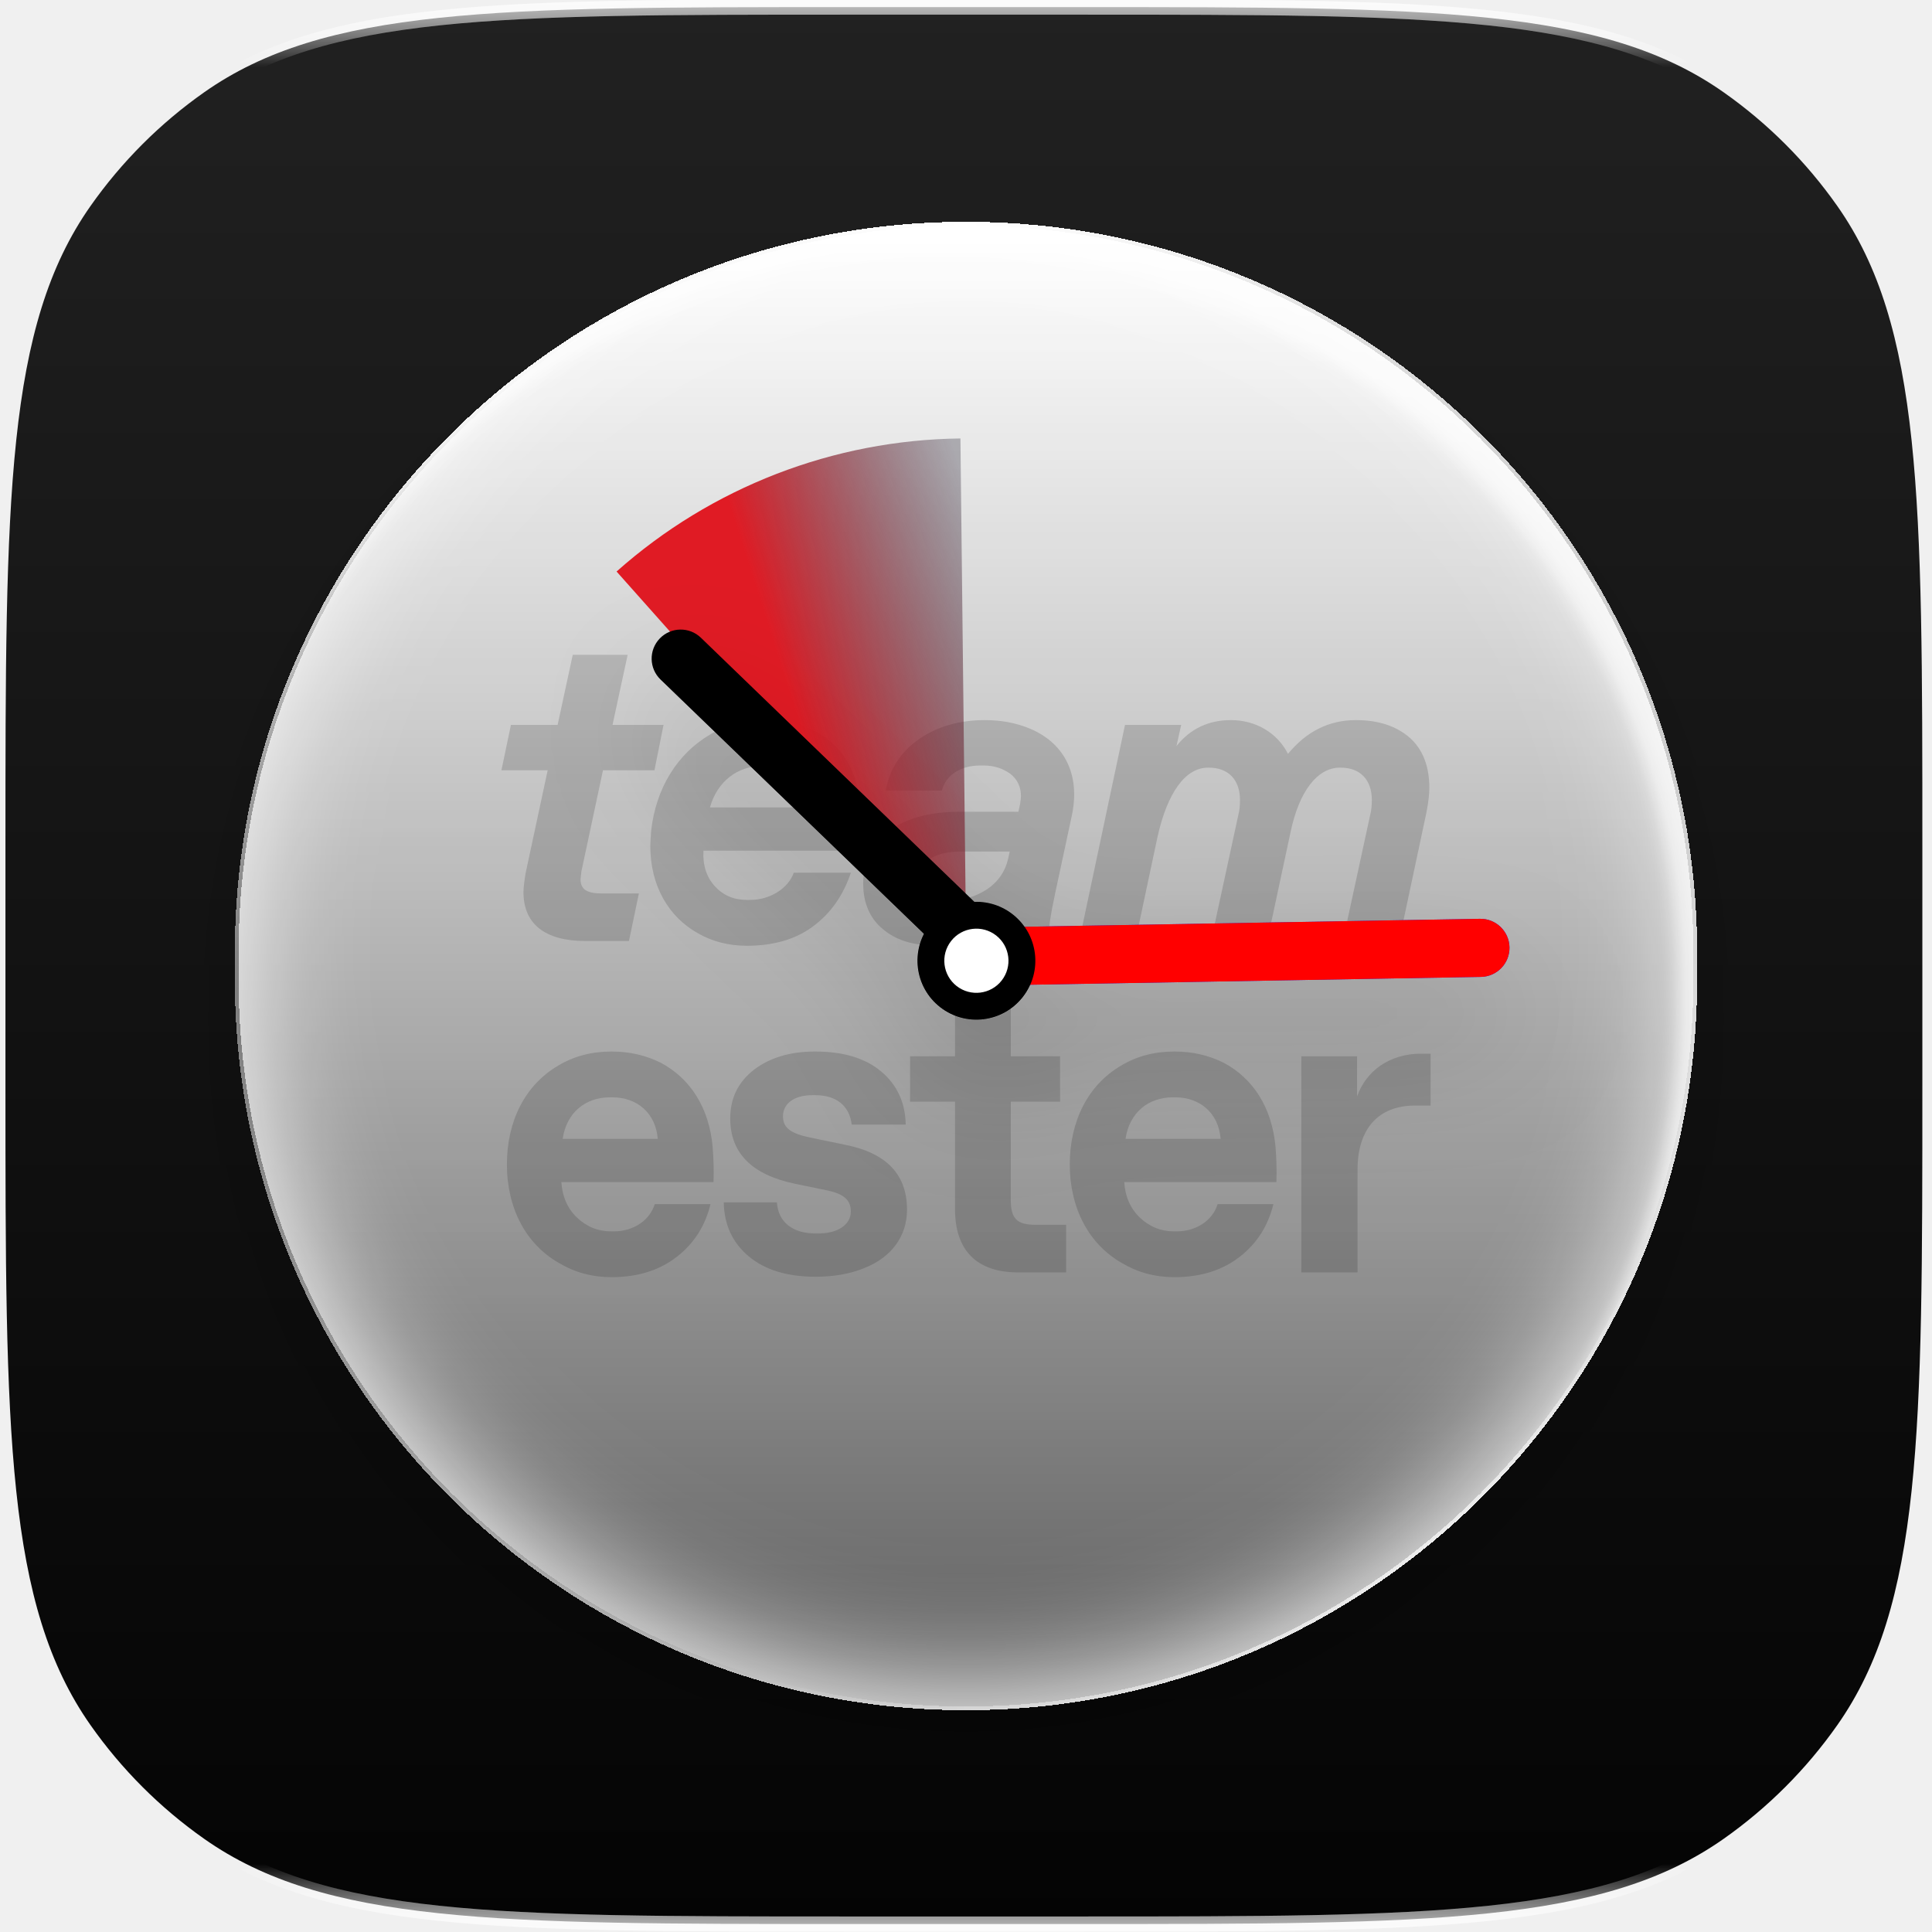
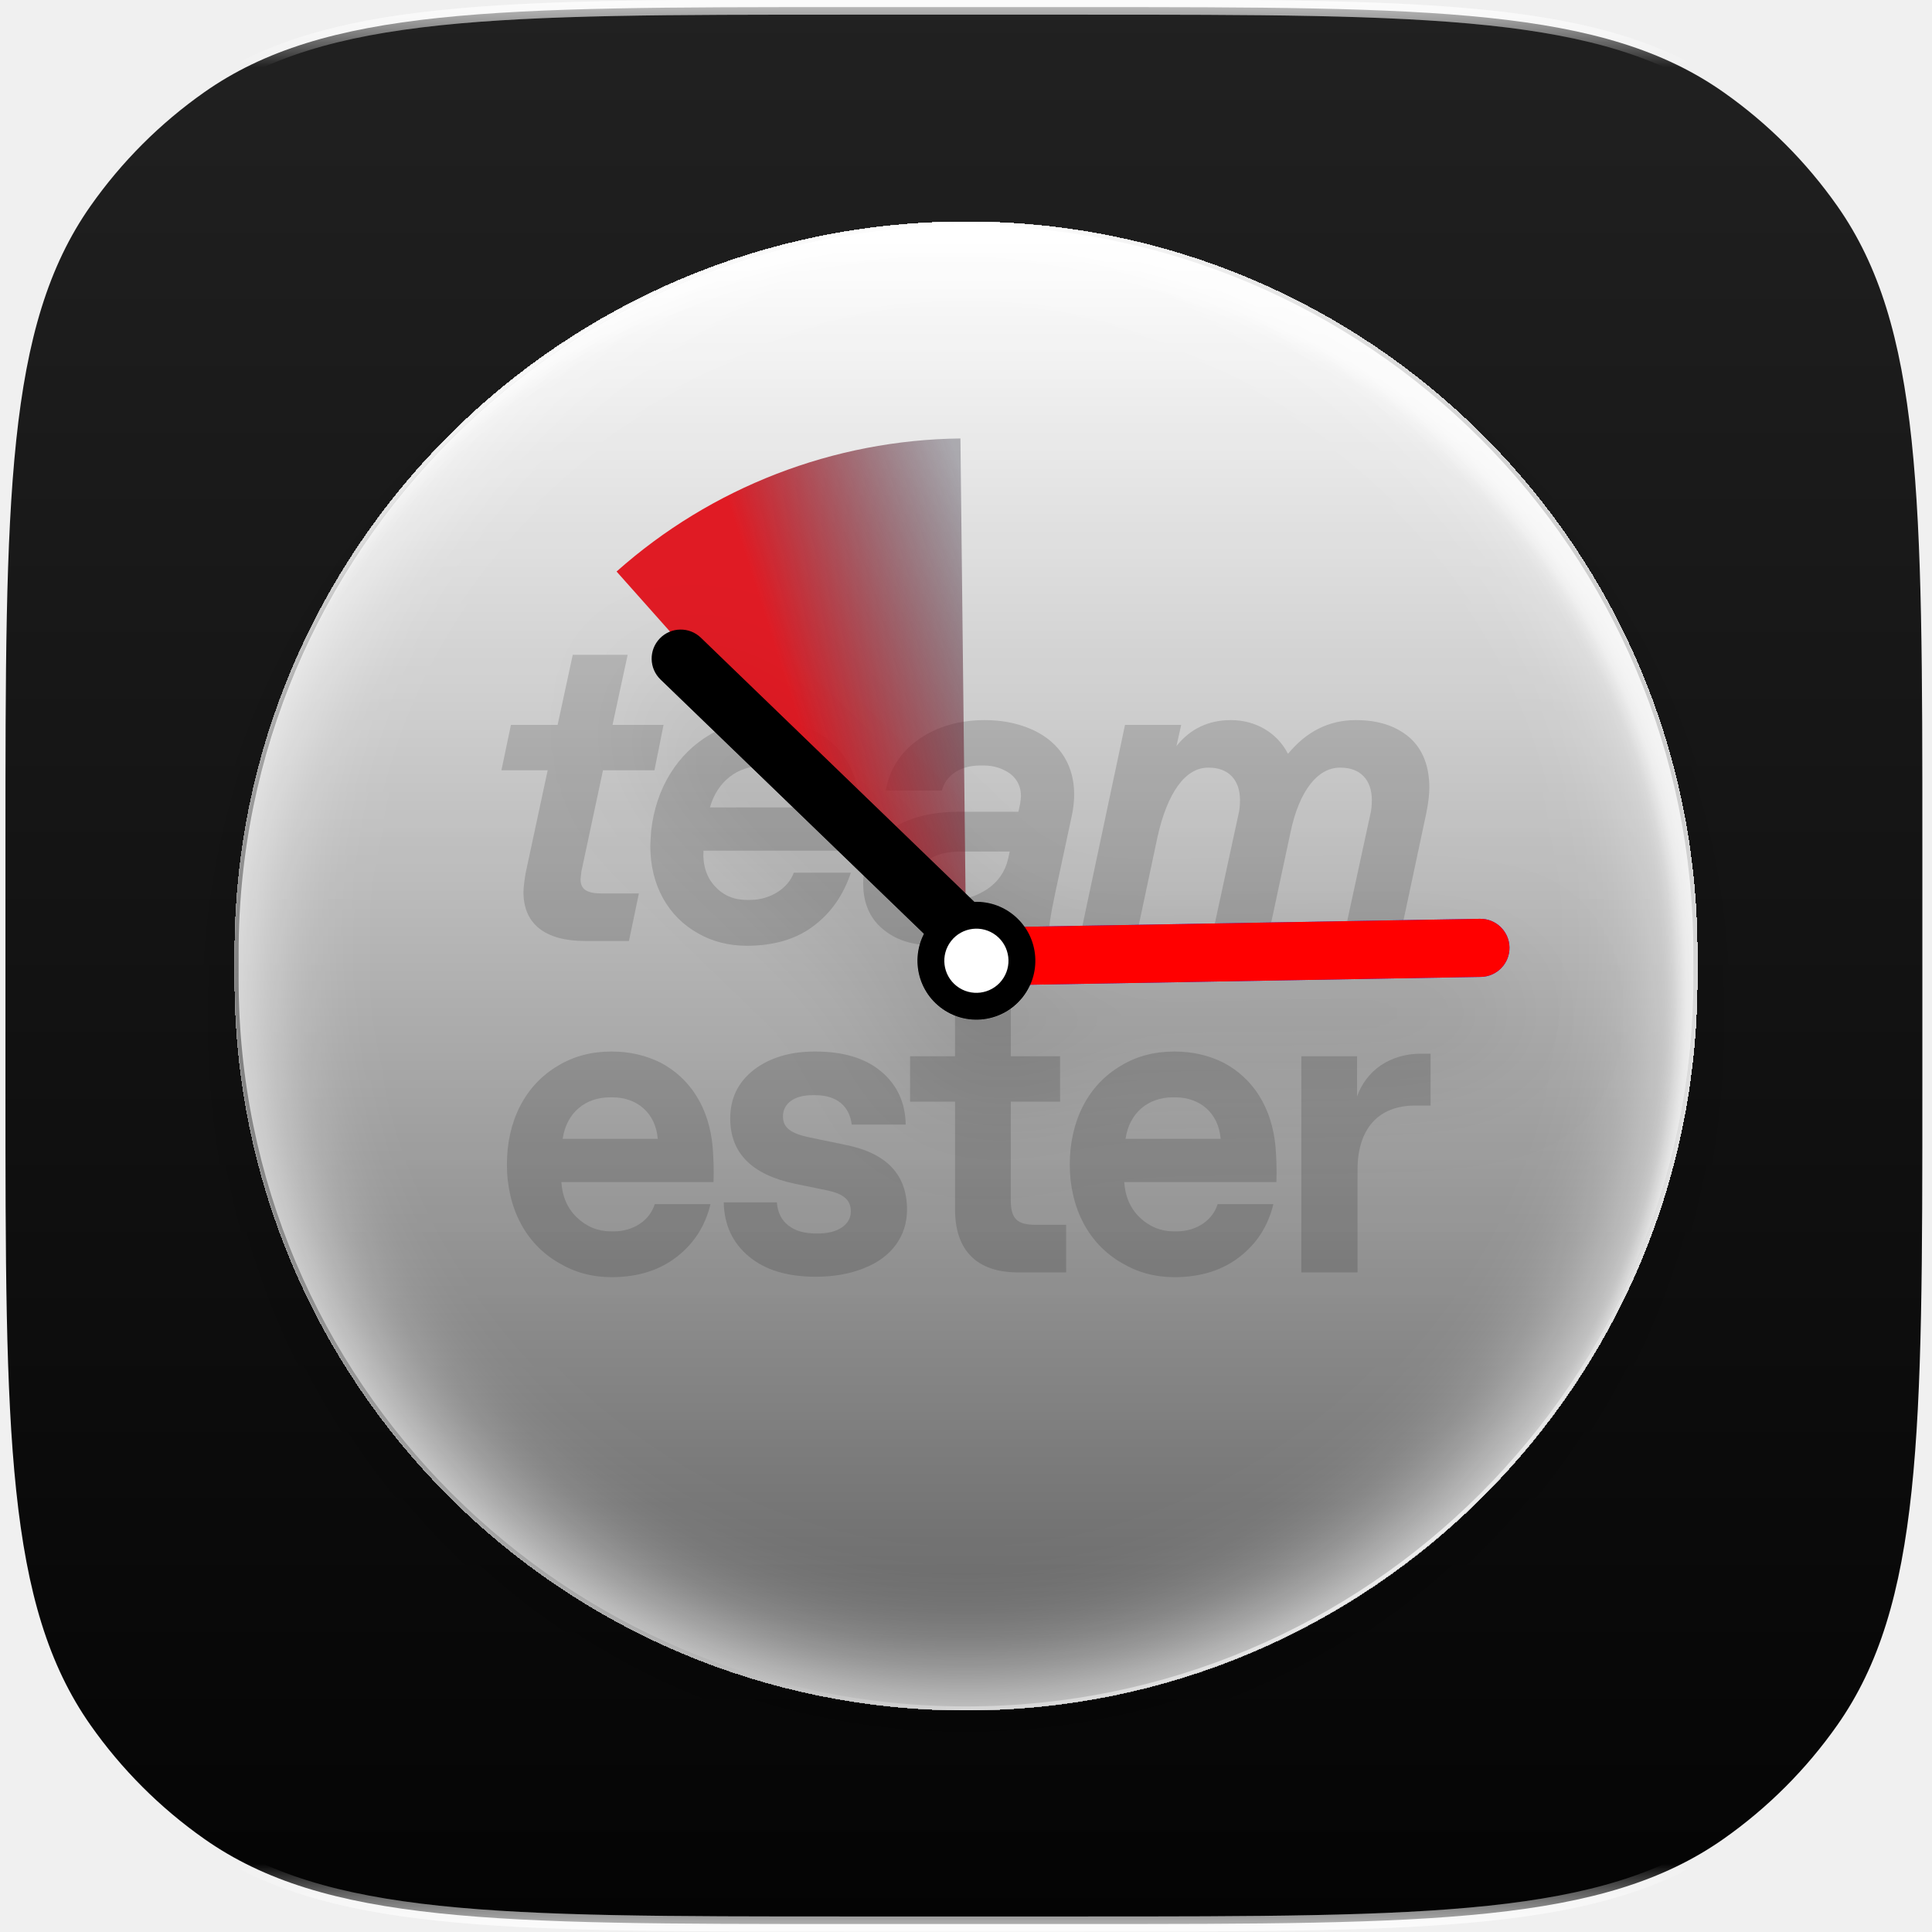
<svg xmlns="http://www.w3.org/2000/svg" width="512" height="512" viewBox="0 0 512 512" fill="none">
  <g clip-path="url(#clip0_597_469)">
    <path d="M223.726 1.884H287.165C333.251 1.884 367.66 1.887 394.627 4.737C421.558 7.584 440.837 13.253 456.746 24.434C468.461 32.667 478.662 42.868 486.896 54.583C498.076 70.492 503.746 89.771 506.593 116.702C509.443 143.669 509.445 178.078 509.445 224.164V287.604C509.445 333.69 509.443 368.098 506.593 395.065C503.746 421.997 498.076 441.276 486.896 457.185C478.662 468.9 468.461 479.1 456.746 487.334C440.837 498.515 421.558 504.185 394.627 507.031C367.66 509.882 333.251 509.884 287.165 509.884H223.726C177.639 509.884 143.231 509.882 116.264 507.031C89.332 504.185 70.053 498.515 54.145 487.334C42.429 479.1 32.229 468.9 23.995 457.185C12.814 441.276 7.146 421.997 4.299 395.065C1.448 368.098 1.445 333.69 1.445 287.604V224.164C1.445 178.078 1.448 143.669 4.299 116.702C7.146 89.771 12.814 70.492 23.995 54.583C32.229 42.868 42.429 32.667 54.145 24.434C70.053 13.253 89.332 7.584 116.264 4.737C143.231 1.887 177.639 1.884 223.726 1.884Z" fill="url(#paint0_linear_597_469)" />
    <path d="M223.726 1.884H287.165C333.251 1.884 367.66 1.887 394.627 4.737C421.558 7.584 440.837 13.253 456.746 24.434C468.461 32.667 478.662 42.868 486.896 54.583C498.076 70.492 503.746 89.771 506.593 116.702C509.443 143.669 509.445 178.078 509.445 224.164V287.604C509.445 333.69 509.443 368.098 506.593 395.065C503.746 421.997 498.076 441.276 486.896 457.185C478.662 468.9 468.461 479.1 456.746 487.334C440.837 498.515 421.558 504.185 394.627 507.031C367.66 509.882 333.251 509.884 287.165 509.884H223.726C177.639 509.884 143.231 509.882 116.264 507.031C89.332 504.185 70.053 498.515 54.145 487.334C42.429 479.1 32.229 468.9 23.995 457.185C12.814 441.276 7.146 421.997 4.299 395.065C1.448 368.098 1.445 333.69 1.445 287.604V224.164C1.445 178.078 1.448 143.669 4.299 116.702C7.146 89.771 12.814 70.492 23.995 54.583C32.229 42.868 42.429 32.667 54.145 24.434C70.053 13.253 89.332 7.584 116.264 4.737C143.231 1.887 177.639 1.884 223.726 1.884Z" stroke="url(#paint1_linear_597_469)" stroke-width="4" />
    <path d="M223.726 1.884H287.165C333.251 1.884 367.66 1.887 394.627 4.737C421.558 7.584 440.837 13.253 456.746 24.434C468.461 32.667 478.662 42.868 486.896 54.583C498.076 70.492 503.746 89.771 506.593 116.702C509.443 143.669 509.445 178.078 509.445 224.164V287.604C509.445 333.69 509.443 368.098 506.593 395.065C503.746 421.997 498.076 441.276 486.896 457.185C478.662 468.9 468.461 479.1 456.746 487.334C440.837 498.515 421.558 504.185 394.627 507.031C367.66 509.882 333.251 509.884 287.165 509.884H223.726C177.639 509.884 143.231 509.882 116.264 507.031C89.332 504.185 70.053 498.515 54.145 487.334C42.429 479.1 32.229 468.9 23.995 457.185C12.814 441.276 7.146 421.997 4.299 395.065C1.448 368.098 1.445 333.69 1.445 287.604V224.164C1.445 178.078 1.448 143.669 4.299 116.702C7.146 89.771 12.814 70.492 23.995 54.583C32.229 42.868 42.429 32.667 54.145 24.434C70.053 13.253 89.332 7.584 116.264 4.737C143.231 1.887 177.639 1.884 223.726 1.884Z" stroke="url(#paint2_linear_597_469)" stroke-width="4" />
    <path d="M223.726 1.884H287.165C333.251 1.884 367.66 1.887 394.627 4.737C421.558 7.584 440.837 13.253 456.746 24.434C468.461 32.667 478.662 42.868 486.896 54.583C498.076 70.492 503.746 89.771 506.593 116.702C509.443 143.669 509.445 178.078 509.445 224.164V287.604C509.445 333.69 509.443 368.098 506.593 395.065C503.746 421.997 498.076 441.276 486.896 457.185C478.662 468.9 468.461 479.1 456.746 487.334C440.837 498.515 421.558 504.185 394.627 507.031C367.66 509.882 333.251 509.884 287.165 509.884H223.726C177.639 509.884 143.231 509.882 116.264 507.031C89.332 504.185 70.053 498.515 54.145 487.334C42.429 479.1 32.229 468.9 23.995 457.185C12.814 441.276 7.146 421.997 4.299 395.065C1.448 368.098 1.445 333.69 1.445 287.604V224.164C1.445 178.078 1.448 143.669 4.299 116.702C7.146 89.771 12.814 70.492 23.995 54.583C32.229 42.868 42.429 32.667 54.145 24.434C70.053 13.253 89.332 7.584 116.264 4.737C143.231 1.887 177.639 1.884 223.726 1.884Z" stroke="url(#paint3_linear_597_469)" stroke-width="4" />
    <path d="M223.726 1.884H287.165C333.251 1.884 367.66 1.887 394.627 4.737C421.558 7.584 440.837 13.253 456.746 24.434C468.461 32.667 478.662 42.868 486.896 54.583C498.076 70.492 503.746 89.771 506.593 116.702C509.443 143.669 509.445 178.078 509.445 224.164V287.604C509.445 333.69 509.443 368.098 506.593 395.065C503.746 421.997 498.076 441.276 486.896 457.185C478.662 468.9 468.461 479.1 456.746 487.334C440.837 498.515 421.558 504.185 394.627 507.031C367.66 509.882 333.251 509.884 287.165 509.884H223.726C177.639 509.884 143.231 509.882 116.264 507.031C89.332 504.185 70.053 498.515 54.145 487.334C42.429 479.1 32.229 468.9 23.995 457.185C12.814 441.276 7.146 421.997 4.299 395.065C1.448 368.098 1.445 333.69 1.445 287.604V224.164C1.445 178.078 1.448 143.669 4.299 116.702C7.146 89.771 12.814 70.492 23.995 54.583C32.229 42.868 42.429 32.667 54.145 24.434C70.053 13.253 89.332 7.584 116.264 4.737C143.231 1.887 177.639 1.884 223.726 1.884Z" stroke="url(#paint4_linear_597_469)" stroke-width="4" />
    <path d="M262.461 255.695C262.461 259.219 259.61 262.07 256.086 262.07C252.575 262.07 249.711 259.219 249.711 255.695C249.711 252.172 252.575 249.32 256.086 249.32C259.61 249.32 262.461 252.172 262.461 255.695Z" fill="#DEDDDA" />
    <g filter="url(#filter0_dii_597_469)">
-       <path d="M255.998 58.772C363.019 58.772 449.766 145.519 449.766 252.54V259.46C449.766 366.481 363.019 453.228 255.998 453.228C148.977 453.228 62.23 366.481 62.23 259.46V252.54C62.23 145.519 148.977 58.772 255.998 58.772Z" fill="url(#paint5_linear_597_469)" shape-rendering="crispEdges" />
-       <path d="M255.998 59.272C362.743 59.272 449.266 145.795 449.267 252.54V259.46C449.266 366.205 362.743 452.728 255.998 452.728C149.253 452.728 62.731 366.205 62.73 259.46V252.54C62.731 145.795 149.253 59.272 255.998 59.272Z" stroke="url(#paint6_linear_597_469)" shape-rendering="crispEdges" />
-       <path d="M255.998 59.272C362.743 59.272 449.266 145.795 449.267 252.54V259.46C449.266 366.205 362.743 452.728 255.998 452.728C149.253 452.728 62.731 366.205 62.73 259.46V252.54C62.731 145.795 149.253 59.272 255.998 59.272Z" stroke="url(#paint7_linear_597_469)" shape-rendering="crispEdges" />
-       <path d="M255.998 59.272C362.743 59.272 449.266 145.795 449.267 252.54V259.46C449.266 366.205 362.743 452.728 255.998 452.728C149.253 452.728 62.731 366.205 62.73 259.46V252.54C62.731 145.795 149.253 59.272 255.998 59.272Z" stroke="url(#paint8_radial_597_469)" shape-rendering="crispEdges" />
-       <path d="M255.998 59.272C362.743 59.272 449.266 145.795 449.267 252.54V259.46C449.266 366.205 362.743 452.728 255.998 452.728C149.253 452.728 62.731 366.205 62.73 259.46V252.54C62.731 145.795 149.253 59.272 255.998 59.272Z" stroke="url(#paint9_radial_597_469)" shape-rendering="crispEdges" />
+       <path d="M255.998 58.772C363.019 58.772 449.766 145.519 449.766 252.54V259.46C449.766 366.481 363.019 453.228 255.998 453.228C148.977 453.228 62.23 366.481 62.23 259.46V252.54C62.23 145.519 148.977 58.772 255.998 58.772Z" fill="url(#paint5_linear_597_469)" shape-rendering="geometricPrecision" />
+       <path d="M255.998 59.272C362.743 59.272 449.266 145.795 449.267 252.54V259.46C449.266 366.205 362.743 452.728 255.998 452.728C149.253 452.728 62.731 366.205 62.73 259.46V252.54C62.731 145.795 149.253 59.272 255.998 59.272Z" stroke="url(#paint6_linear_597_469)" shape-rendering="geometricPrecision" />
+       <path d="M255.998 59.272C362.743 59.272 449.266 145.795 449.267 252.54V259.46C449.266 366.205 362.743 452.728 255.998 452.728C149.253 452.728 62.731 366.205 62.73 259.46V252.54C62.731 145.795 149.253 59.272 255.998 59.272Z" stroke="url(#paint7_linear_597_469)" shape-rendering="geometricPrecision" />
+       <path d="M255.998 59.272C362.743 59.272 449.266 145.795 449.267 252.54V259.46C449.266 366.205 362.743 452.728 255.998 452.728C149.253 452.728 62.731 366.205 62.73 259.46V252.54C62.731 145.795 149.253 59.272 255.998 59.272Z" stroke="url(#paint8_radial_597_469)" shape-rendering="geometricPrecision" />
+       <path d="M255.998 59.272C362.743 59.272 449.266 145.795 449.267 252.54V259.46C449.266 366.205 362.743 452.728 255.998 452.728C149.253 452.728 62.731 366.205 62.73 259.46V252.54C62.731 145.795 149.253 59.272 255.998 59.272Z" stroke="url(#paint9_radial_597_469)" shape-rendering="geometricPrecision" />
    </g>
    <path d="M138.725 236.43C138.725 235.17 138.954 233.452 139.298 231.39L145.14 204.126H132.883L135.403 192.097H147.775L151.785 173.539H166.333L162.324 192.097H175.841L173.436 204.126H159.803L154.076 230.932C153.961 231.619 153.961 232.306 153.847 232.994C153.847 235.628 155.45 236.774 159.46 236.774H169.312L166.677 249.375H155.107C144.224 249.375 138.725 244.678 138.725 236.43Z" fill="black" fill-opacity="0.15" />
    <path d="M172.335 224.173C172.335 223.371 172.449 221.996 172.564 220.163C173.824 208.822 179.552 199.658 188.258 194.617C192.497 192.097 197.308 190.837 202.463 190.837C213.804 190.837 221.594 195.648 225.374 203.324C228.238 209.51 228.811 216.727 227.207 225.433H186.425C186.196 229.213 187.227 232.421 189.404 234.826C191.58 237.232 194.444 238.492 197.995 238.492H198.683C204.181 238.492 208.878 235.399 210.367 231.275H225.489C223.541 237.118 220.334 241.814 215.637 245.366C210.94 248.917 205.098 250.635 197.881 250.635C193.069 250.635 188.716 249.49 184.936 247.313C177.146 242.96 172.335 234.712 172.335 224.173ZM202.692 202.98H202.005C195.59 202.98 190.091 206.989 188.144 213.977H213.346C213.46 207.104 209.222 202.98 202.692 202.98Z" fill="black" fill-opacity="0.15" />
    <path d="M228.756 234.139C228.756 227.953 231.162 223.256 235.859 219.934C240.556 216.727 246.742 215.123 254.188 215.123H269.882L270.34 213.061C270.455 212.144 270.569 211.457 270.569 210.999C270.569 208.593 269.653 206.531 267.705 205.042C265.758 203.667 263.467 202.865 260.717 202.865H259.686C254.646 202.865 250.636 205.386 249.605 209.51H234.713C235.744 203.896 238.608 199.314 243.534 195.877C248.345 192.555 254.188 190.837 260.947 190.837C265.185 190.837 269.08 191.524 272.746 193.014C281.452 196.565 286.607 204.584 283.972 216.498L279.619 236.774C278.359 242.616 277.786 246.74 277.786 249.375H263.467C263.467 247.428 263.581 245.595 263.925 243.762C259.572 248.23 253.959 250.521 247.2 250.521C241.701 250.521 237.233 249.031 233.911 246.168C230.475 243.304 228.756 239.294 228.756 234.139ZM267.133 227.724L267.591 225.662H254.646C247.887 225.662 243.305 228.297 243.305 233.337C243.305 236.545 246.054 238.607 250.98 238.607H251.782C255.333 238.607 258.655 237.576 261.634 235.628C264.498 233.681 266.331 231.046 267.133 227.724Z" fill="black" fill-opacity="0.15" />
    <path d="M298.141 192.097H313.034L311.774 197.71C315.439 193.128 320.251 190.837 326.208 190.837C332.737 190.837 338.465 194.159 341.329 199.772C346.255 193.815 352.212 190.837 359.314 190.837C365.386 190.837 370.083 192.441 373.634 195.534C377.07 198.627 378.789 203.094 378.789 208.708C378.789 210.426 378.56 212.603 377.987 215.467L370.77 249.375H355.878L363.095 216.039C363.438 214.779 363.553 213.405 363.553 212.03C363.553 206.646 360.46 203.438 355.305 203.438H355.076C349.233 203.438 344.307 209.51 342.016 220.507L335.83 249.375H320.938L328.155 216.039C328.499 214.779 328.613 213.405 328.613 212.03C328.613 206.646 325.52 203.438 320.365 203.438H320.136C314.179 203.438 309.368 209.968 306.733 221.882L300.891 249.375H285.998L298.141 192.097Z" fill="black" fill-opacity="0.15" />
    <path d="M134.335 308.562C134.335 296.992 139.261 287.484 147.852 282.444C151.977 279.923 156.788 278.663 162.057 278.663C166.869 278.663 171.222 279.694 175.117 281.642C182.907 285.766 187.947 293.556 188.864 303.98C189.093 306.844 189.207 309.937 189.093 313.259H148.769C148.998 317.039 150.373 320.247 152.893 322.653C155.413 325.058 158.392 326.319 161.943 326.319H162.63C168.129 326.319 172.253 323.225 173.513 319.101H188.291C186.916 324.829 183.938 329.526 179.355 333.077C174.773 336.629 169.045 338.461 162.057 338.461C156.902 338.461 152.32 337.201 148.082 334.681C139.49 329.755 134.335 320.362 134.335 308.562ZM162.287 290.806H161.599C155.184 290.806 150.144 294.816 149.113 301.804H174.315C173.742 294.93 168.816 290.806 162.287 290.806Z" fill="black" fill-opacity="0.15" />
    <path d="M191.801 318.643H205.891C206.235 324.027 210.244 326.891 216.201 326.891H216.889C221.929 326.891 225.48 324.6 225.48 321.049C225.48 317.956 223.533 316.352 219.065 315.436L210.703 313.717C199.247 311.312 193.519 305.584 193.519 296.419C193.519 291.035 195.581 286.797 199.82 283.475C204.058 280.267 209.442 278.663 215.972 278.663C223.418 278.663 229.261 280.382 233.499 283.933C237.738 287.484 239.914 292.181 240.029 298.023H225.709C225.137 293.097 221.7 290.233 216.087 290.233H215.285C210.359 290.233 207.495 292.525 207.495 295.847C207.495 298.94 209.672 300.429 214.712 301.46L224.106 303.407C234.988 305.584 240.373 311.312 240.373 320.591C240.373 327.464 236.363 333.192 229.031 336.056C225.366 337.545 221.127 338.347 216.201 338.347C208.526 338.347 202.684 336.514 198.445 332.963C194.206 329.412 191.915 324.715 191.801 318.643Z" fill="black" fill-opacity="0.15" />
    <path d="M253.094 320.476V291.952H241.18V279.923H253.094V261.365H267.871V279.923H280.931V291.952H267.871V317.956C267.871 322.996 269.475 324.6 274.63 324.6H282.534V337.201H269.819C258.821 337.201 253.094 331.359 253.094 320.476Z" fill="black" fill-opacity="0.15" />
    <path d="M283.504 308.562C283.504 296.992 288.43 287.484 297.021 282.444C301.145 279.923 305.957 278.663 311.226 278.663C316.038 278.663 320.391 279.694 324.286 281.642C332.075 285.766 337.116 293.556 338.032 303.98C338.261 306.844 338.376 309.937 338.261 313.259H297.938C298.167 317.039 299.542 320.247 302.062 322.653C304.582 325.058 307.56 326.319 311.112 326.319H311.799C317.298 326.319 321.422 323.225 322.682 319.101H337.46C336.085 324.829 333.106 329.526 328.524 333.077C323.942 336.629 318.214 338.461 311.226 338.461C306.071 338.461 301.489 337.201 297.25 334.681C288.659 329.755 283.504 320.362 283.504 308.562ZM311.455 290.806H310.768C304.353 290.806 299.312 294.816 298.281 301.804H323.484C322.911 294.93 317.985 290.806 311.455 290.806Z" fill="black" fill-opacity="0.15" />
    <path d="M344.865 279.923H359.642V290.577C362.048 283.704 368.349 279.236 376.597 279.236H379.117V292.983H374.993C365.255 292.983 359.757 299.169 359.757 310.052V337.201H344.865V279.923Z" fill="black" fill-opacity="0.15" />
    <path d="M163.398 151.459C188.525 129.104 220.896 116.588 254.524 116.196L256.092 255.669L163.398 151.459Z" fill="url(#paint10_linear_597_469)" />
    <g filter="url(#filter1_d_597_469)">
      <rect x="399.898" y="243.359" width="15.404" height="140.289" rx="7.702" transform="rotate(89 399.898 243.359)" fill="#003AFF" />
      <rect x="399.898" y="243.359" width="15.404" height="140.289" rx="7.702" transform="rotate(89 399.898 243.359)" fill="url(#paint11_linear_597_469)" />
      <rect x="169.504" y="174.733" width="15.404" height="116.417" rx="7.702" transform="rotate(-46 169.504 174.733)" fill="black" />
      <circle cx="258.752" cy="254.608" r="15.626" transform="rotate(38 258.752 254.608)" fill="black" />
      <circle cx="258.755" cy="254.609" r="8.503" transform="rotate(38 258.755 254.609)" fill="white" />
    </g>
  </g>
  <defs>
    <filter id="filter0_dii_597_469" x="35.13" y="45.672" width="441.735" height="448.656" filterUnits="userSpaceOnUse" color-interpolation-filters="sRGB">
      <feFlood flood-opacity="0" result="BackgroundImageFix" />
      <feColorMatrix in="SourceAlpha" type="matrix" values="0 0 0 0 0 0 0 0 0 0 0 0 0 0 0 0 0 0 127 0" result="hardAlpha" />
      <feOffset dy="14" />
      <feGaussianBlur stdDeviation="13.55" />
      <feComposite in2="hardAlpha" operator="out" />
      <feColorMatrix type="matrix" values="0 0 0 0 0 0 0 0 0 0 0 0 0 0 0 0 0 0 0.1 0" />
      <feBlend mode="normal" in2="BackgroundImageFix" result="effect1_dropShadow_597_469" />
      <feBlend mode="normal" in="SourceGraphic" in2="effect1_dropShadow_597_469" result="shape" />
      <feColorMatrix in="SourceAlpha" type="matrix" values="0 0 0 0 0 0 0 0 0 0 0 0 0 0 0 0 0 0 127 0" result="hardAlpha" />
      <feOffset dy="-4" />
      <feGaussianBlur stdDeviation="16.2" />
      <feComposite in2="hardAlpha" operator="arithmetic" k2="-1" k3="1" />
      <feColorMatrix type="matrix" values="0 0 0 0 1 0 0 0 0 1 0 0 0 0 1 0 0 0 1 0" />
      <feBlend mode="normal" in2="shape" result="effect2_innerShadow_597_469" />
      <feColorMatrix in="SourceAlpha" type="matrix" values="0 0 0 0 0 0 0 0 0 0 0 0 0 0 0 0 0 0 127 0" result="hardAlpha" />
      <feOffset dx="-5" dy="8" />
      <feGaussianBlur stdDeviation="1.95" />
      <feComposite in2="hardAlpha" operator="arithmetic" k2="-1" k3="1" />
      <feColorMatrix type="matrix" values="0 0 0 0 1 0 0 0 0 1 0 0 0 0 1 0 0 0 0.61 0" />
      <feBlend mode="normal" in2="effect2_innerShadow_597_469" result="effect3_innerShadow_597_469" />
    </filter>
    <filter id="filter1_d_597_469" x="141.891" y="151.041" width="292.944" height="168.994" filterUnits="userSpaceOnUse" color-interpolation-filters="sRGB">
      <feFlood flood-opacity="0" result="BackgroundImageFix" />
      <feColorMatrix in="SourceAlpha" type="matrix" values="0 0 0 0 0 0 0 0 0 0 0 0 0 0 0 0 0 0 127 0" result="hardAlpha" />
      <feOffset dx="2" dy="17" />
      <feGaussianBlur stdDeviation="16.4" />
      <feComposite in2="hardAlpha" operator="out" />
      <feColorMatrix type="matrix" values="0 0 0 0 0 0 0 0 0 0 0 0 0 0 0 0 0 0 0.17 0" />
      <feBlend mode="normal" in2="BackgroundImageFix" result="effect1_dropShadow_597_469" />
      <feBlend mode="normal" in="SourceGraphic" in2="effect1_dropShadow_597_469" result="shape" />
    </filter>
    <linearGradient id="paint0_linear_597_469" x1="255.445" y1="-0.116" x2="255.445" y2="511.884" gradientUnits="userSpaceOnUse">
      <stop stop-color="#212121" />
      <stop offset="1" stop-color="#040404" />
    </linearGradient>
    <linearGradient id="paint1_linear_597_469" x1="255.445" y1="-0.116" x2="255.445" y2="511.884" gradientUnits="userSpaceOnUse">
      <stop stop-color="white" stop-opacity="0.48" />
      <stop offset="0.035" stop-color="white" stop-opacity="0" />
    </linearGradient>
    <linearGradient id="paint2_linear_597_469" x1="255.445" y1="511.884" x2="255.445" y2="-0.116" gradientUnits="userSpaceOnUse">
      <stop stop-color="white" stop-opacity="0.48" />
      <stop offset="0.035" stop-color="white" stop-opacity="0" />
    </linearGradient>
    <linearGradient id="paint3_linear_597_469" x1="255.445" y1="-0.116" x2="255.445" y2="511.884" gradientUnits="userSpaceOnUse">
      <stop stop-color="white" stop-opacity="0.48" />
      <stop offset="0.035" stop-color="white" stop-opacity="0" />
    </linearGradient>
    <linearGradient id="paint4_linear_597_469" x1="255.445" y1="511.884" x2="255.445" y2="-0.116" gradientUnits="userSpaceOnUse">
      <stop stop-color="white" stop-opacity="0.48" />
      <stop offset="0.035" stop-color="white" stop-opacity="0" />
    </linearGradient>
    <linearGradient id="paint5_linear_597_469" x1="255.998" y1="58.772" x2="255.998" y2="453.228" gradientUnits="userSpaceOnUse">
      <stop stop-color="white" />
      <stop offset="1" stop-color="white" stop-opacity="0.35" />
    </linearGradient>
    <linearGradient id="paint6_linear_597_469" x1="449.766" y1="256" x2="62.23" y2="256" gradientUnits="userSpaceOnUse">
      <stop />
      <stop offset="0.502" stop-opacity="0" />
    </linearGradient>
    <linearGradient id="paint7_linear_597_469" x1="449.766" y1="256" x2="62.23" y2="256" gradientUnits="userSpaceOnUse">
      <stop offset="0.499" stop-opacity="0" />
      <stop offset="1" />
    </linearGradient>
    <radialGradient id="paint8_radial_597_469" cx="0" cy="0" r="1" gradientTransform="matrix(117.694 191.267 -179.823 114.043 138.304 58.772)" gradientUnits="userSpaceOnUse">
      <stop stop-color="white" />
      <stop offset="1" stop-color="white" stop-opacity="0" />
    </radialGradient>
    <radialGradient id="paint9_radial_597_469" cx="0" cy="0" r="1" gradientTransform="matrix(-158.794 -203.189 191.108 -153.99 414.792 453.228)" gradientUnits="userSpaceOnUse">
      <stop stop-color="white" />
      <stop offset="1" stop-color="white" stop-opacity="0" />
    </radialGradient>
    <linearGradient id="paint10_linear_597_469" x1="210.225" y1="186.811" x2="268.72" y2="168.088" gradientUnits="userSpaceOnUse">
      <stop stop-color="#E01B24" />
      <stop offset="1" stop-color="#241F31" stop-opacity="0.314" />
    </linearGradient>
    <linearGradient id="paint11_linear_597_469" x1="407.563" y1="383.648" x2="398.202" y2="243.984" gradientUnits="userSpaceOnUse">
      <stop stop-color="#FF0000" />
      <stop offset="1" stop-color="#FF0000" />
    </linearGradient>
    <clipPath id="clip0_597_469">
      <rect width="512" height="512" fill="white" />
    </clipPath>
  </defs>
</svg>
